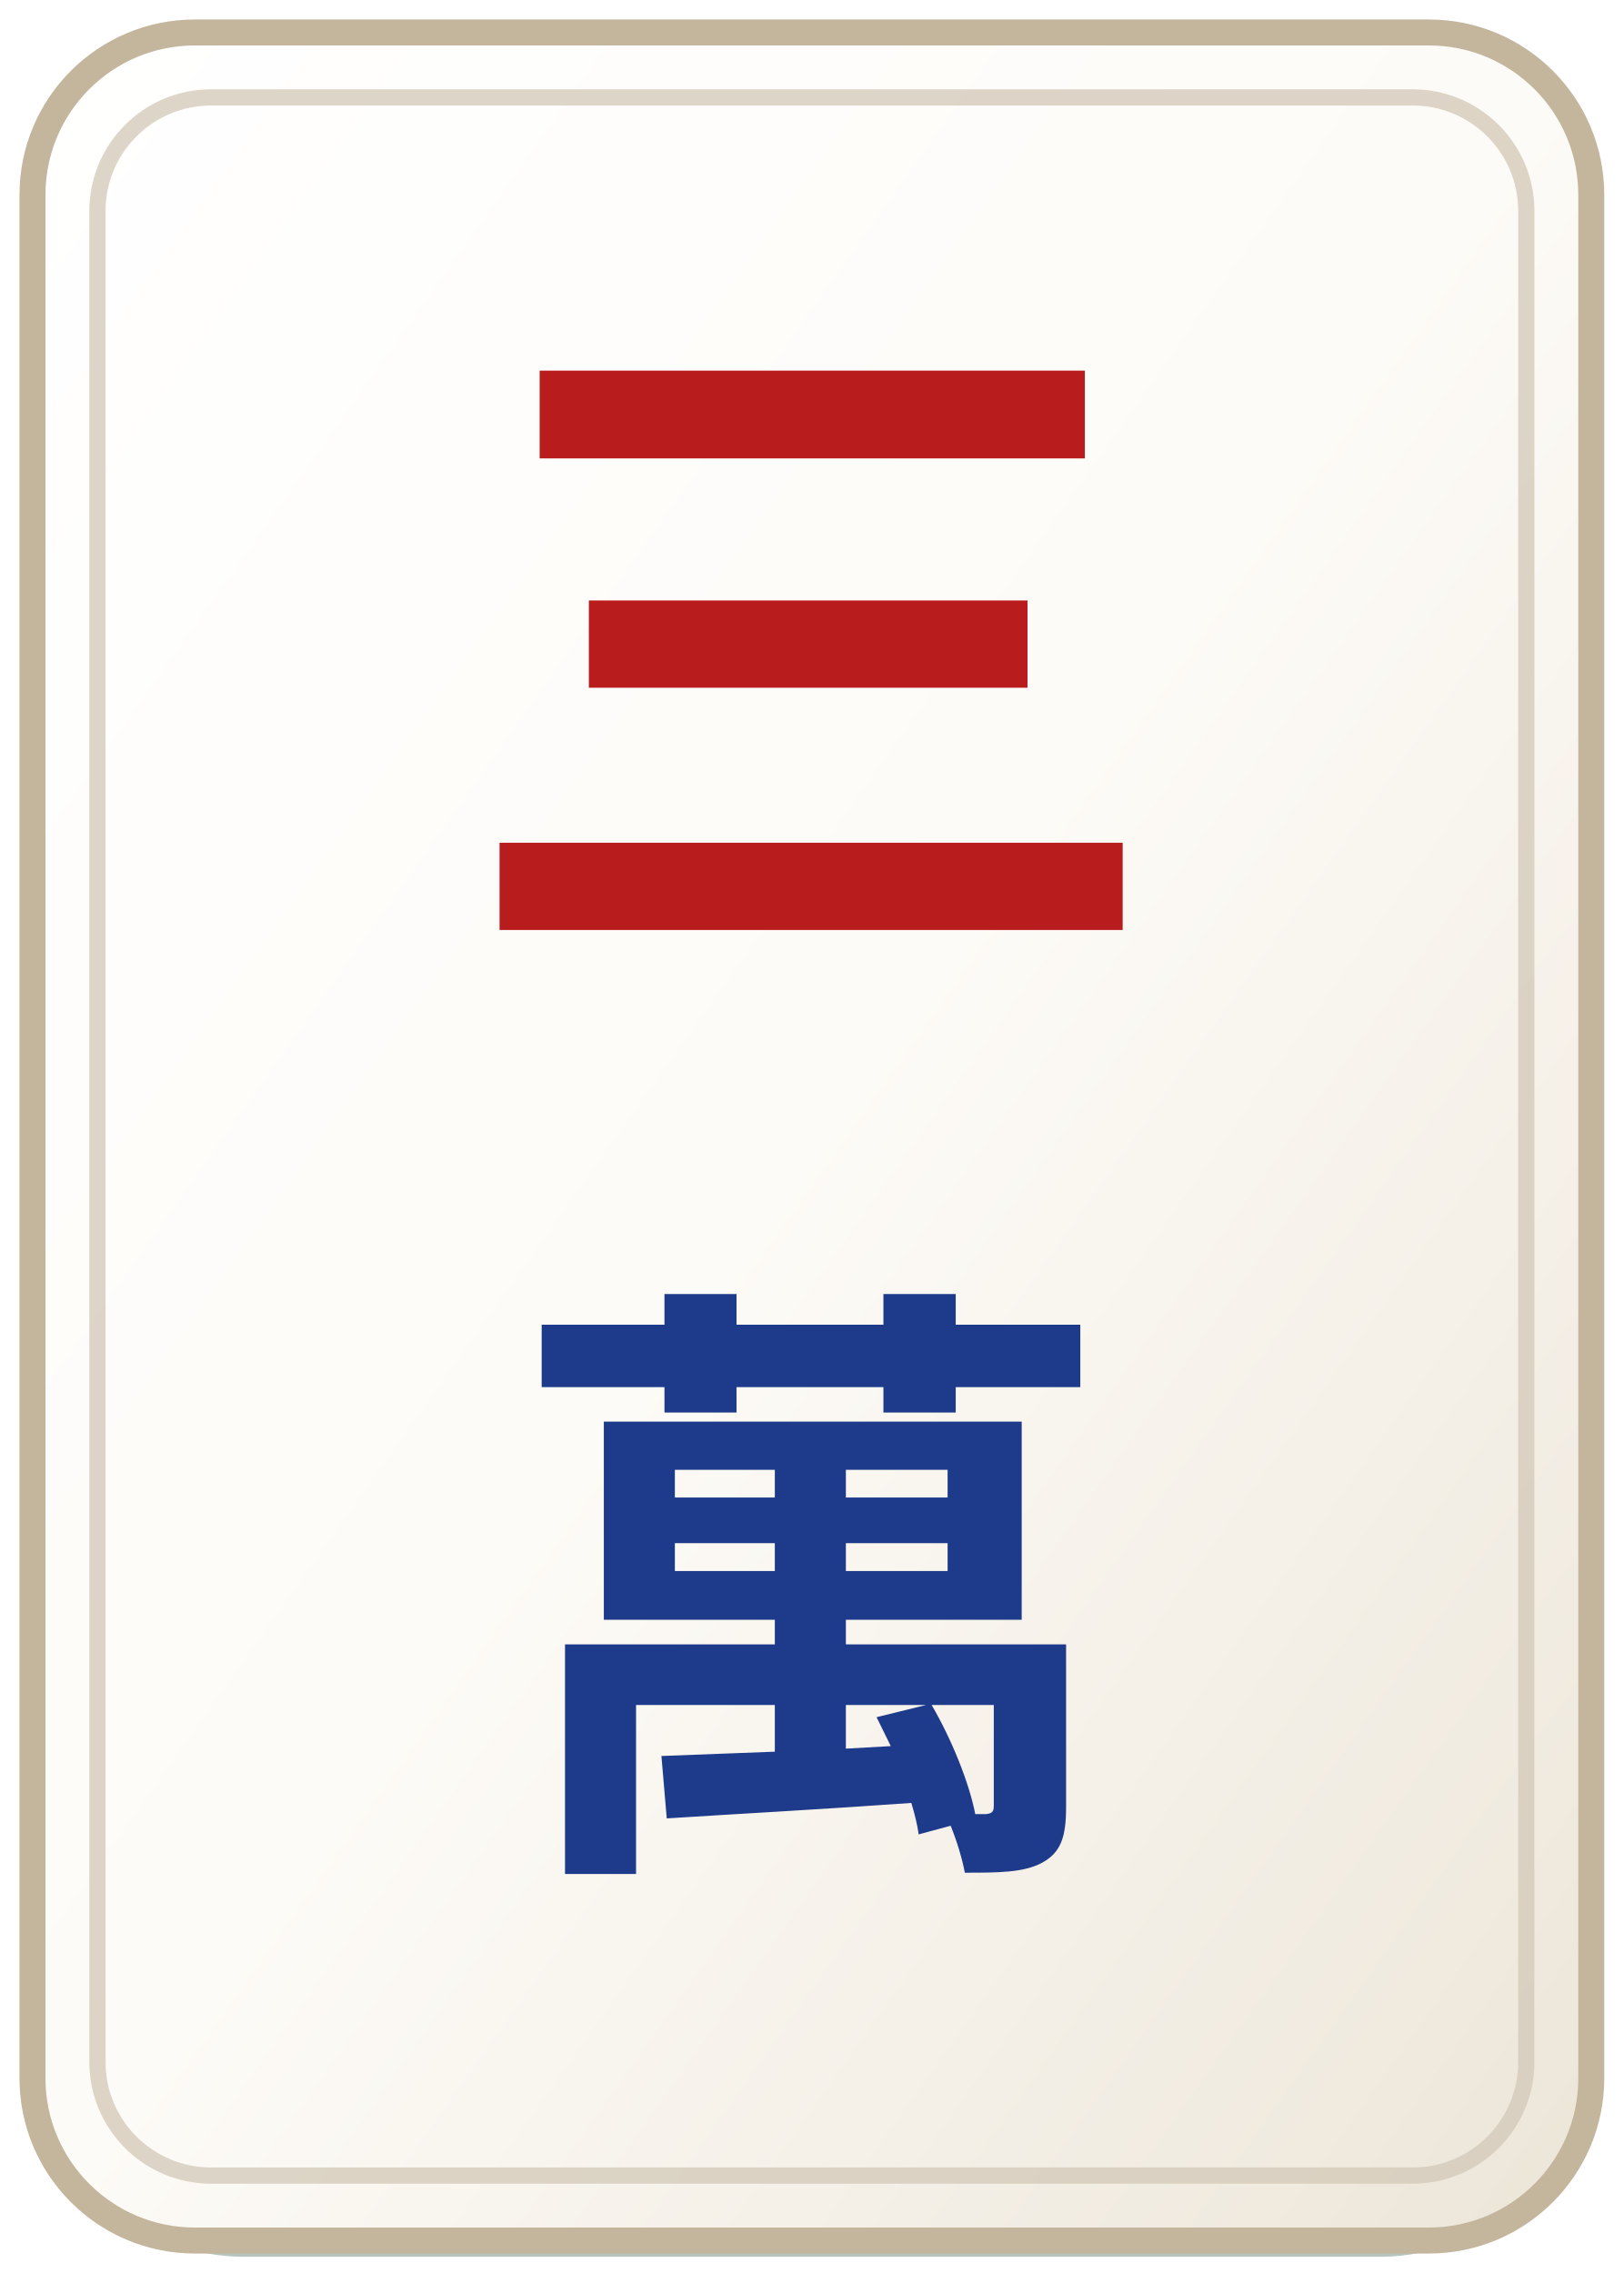
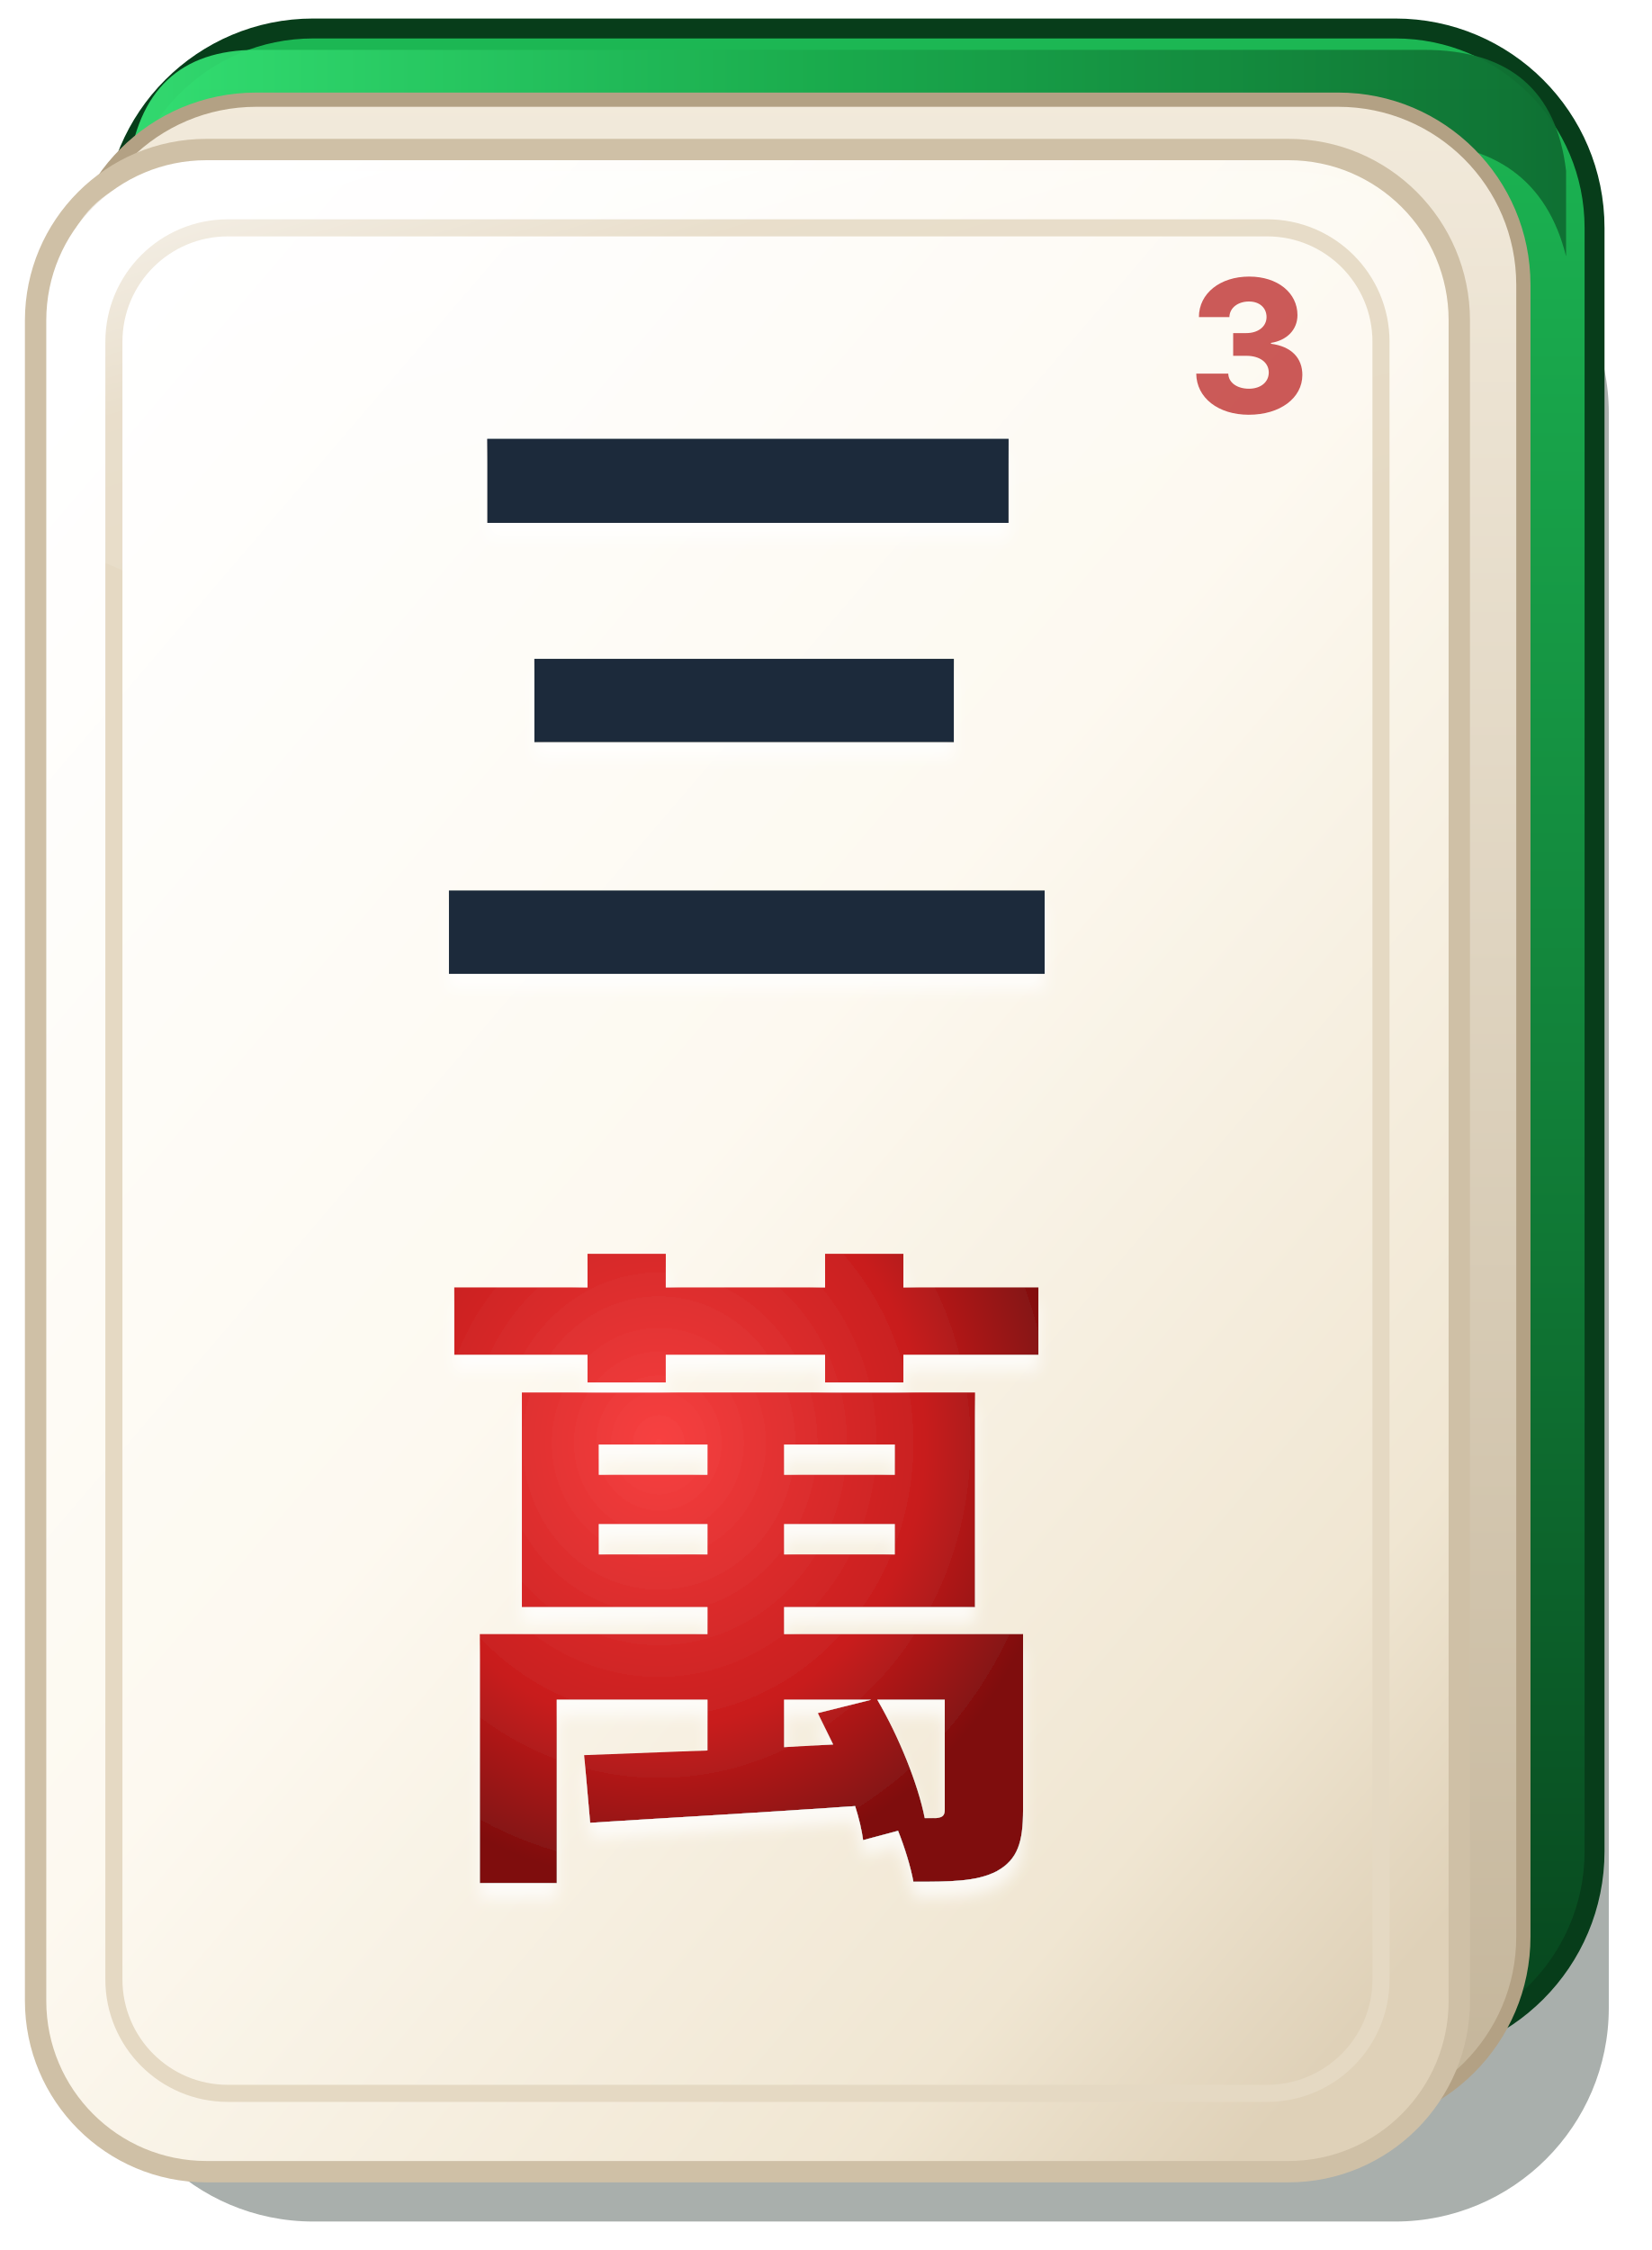
- <svg xmlns="http://www.w3.org/2000/svg" viewBox="0 0 100 140" width="100" height="140">
+ <svg xmlns="http://www.w3.org/2000/svg" viewBox="0 0 116 158" width="116" height="158">
  <defs>
-     <linearGradient id="ivoryGrad" x1="0%" y1="0%" x2="100%" y2="100%">
+     <linearGradient id="jadeTop" x1="0%" y1="0%" x2="100%" y2="0%">
+       <stop offset="0%" stop-color="#34e073" />
+       <stop offset="50%" stop-color="#19a84b" />
+       <stop offset="100%" stop-color="#0f6d31" />
+     </linearGradient>
+     <linearGradient id="jadeSide" x1="0%" y1="0%" x2="0%" y2="100%">
+       <stop offset="0%" stop-color="#1cb854" />
+       <stop offset="60%" stop-color="#107835" />
+       <stop offset="100%" stop-color="#07441d" />
+     </linearGradient>
+     <linearGradient id="ivorySide" x1="0%" y1="0%" x2="0%" y2="100%">
+       <stop offset="0%" stop-color="#f2eadb" />
+       <stop offset="100%" stop-color="#c4b59a" />
+     </linearGradient>
+     <linearGradient id="ivoryFace" x1="12%" y1="4%" x2="88%" y2="96%">
      <stop offset="0%" stop-color="#ffffff" />
-       <stop offset="50%" stop-color="#fdfbf7" />
-       <stop offset="100%" stop-color="#ece5d8" />
+       <stop offset="48%" stop-color="#fdf9f0" />
+       <stop offset="86%" stop-color="#f0e6d2" />
+       <stop offset="100%" stop-color="#dfd1b8" />
    </linearGradient>
-     <linearGradient id="jadeGrad" x1="0%" y1="0%" x2="100%" y2="100%">
-       <stop offset="0%" stop-color="#1b5e3a" />
-       <stop offset="100%" stop-color="#0b3820" />
+     <linearGradient id="gloss" x1="0%" y1="0%" x2="60%" y2="85%">
+       <stop offset="0%" stop-color="#ffffff" stop-opacity="0.72" />
+       <stop offset="35%" stop-color="#ffffff" stop-opacity="0.14" />
+       <stop offset="100%" stop-color="#ffffff" stop-opacity="0" />
    </linearGradient>
-     <radialGradient id="dotRed" cx="35%" cy="30%" r="70%">
-       <stop offset="0%" stop-color="#ff4d4f" />
-       <stop offset="100%" stop-color="#b91c1c" />
+     <radialGradient id="cRed" cx="35%" cy="30%" r="70%">
+       <stop offset="0%" stop-color="#f84242" />
+       <stop offset="65%" stop-color="#c81e1e" />
+       <stop offset="100%" stop-color="#7f1010" />
    </radialGradient>
-     <radialGradient id="dotGreen" cx="35%" cy="30%" r="70%">
-       <stop offset="0%" stop-color="#10b981" />
-       <stop offset="100%" stop-color="#047857" />
+     <radialGradient id="cGreen" cx="35%" cy="30%" r="70%">
+       <stop offset="0%" stop-color="#22c55e" />
+       <stop offset="65%" stop-color="#15803d" />
+       <stop offset="100%" stop-color="#064e3b" />
    </radialGradient>
-     <radialGradient id="dotBlue" cx="35%" cy="30%" r="70%">
+     <radialGradient id="cBlue" cx="35%" cy="30%" r="70%">
      <stop offset="0%" stop-color="#3b82f6" />
-       <stop offset="100%" stop-color="#1d4ed8" />
+       <stop offset="65%" stop-color="#1d4ed8" />
+       <stop offset="100%" stop-color="#172554" />
    </radialGradient>
+     <linearGradient id="bamGreen" x1="0%" y1="0%" x2="100%" y2="0%">
+       <stop offset="0%" stop-color="#0d6630" />
+       <stop offset="38%" stop-color="#22c55e" />
+       <stop offset="72%" stop-color="#15803d" />
+       <stop offset="100%" stop-color="#064e24" />
+     </linearGradient>
+     <linearGradient id="bamRed" x1="0%" y1="0%" x2="100%" y2="0%">
+       <stop offset="0%" stop-color="#8c1515" />
+       <stop offset="40%" stop-color="#ef4444" />
+       <stop offset="100%" stop-color="#7f1010" />
+     </linearGradient>
+     <linearGradient id="bamBlue" x1="0%" y1="0%" x2="100%" y2="0%">
+       <stop offset="0%" stop-color="#1e3a8a" />
+       <stop offset="42%" stop-color="#3b82f6" />
+       <stop offset="100%" stop-color="#172554" />
+     </linearGradient>
+     <filter id="engrave" x="-8%" y="-8%" width="116%" height="116%">
+       <feDropShadow dx="0" dy="1.1" stdDeviation="0.5" flood-color="#ffffff" flood-opacity="0.75" />
+     </filter>
  </defs>
-   <rect x="3" y="5" width="94" height="134" rx="12" fill="#0b3820" opacity="0.3" />
-   <rect x="2" y="2" width="96" height="136" rx="10" fill="url(#ivoryGrad)" stroke="#c4b59d" stroke-width="1.6" />
-   <rect x="6" y="6" width="88" height="128" rx="7" fill="none" stroke="#d5cbba" stroke-width="1" opacity="0.8" />
-   <text x="50" y="56" font-family="'KaiTi', 'SimSun', 'Songti SC', serif" font-size="44" font-weight="900" text-anchor="middle" fill="#b91c1c">三</text>
-   <text x="50" y="112" font-family="'KaiTi', 'SimSun', 'Songti SC', serif" font-size="38" font-weight="900" text-anchor="middle" fill="#1e3a8a">萬</text>
+   <rect x="7" y="14" width="106" height="142" rx="15" fill="#03140b" opacity="0.34" />
+   <rect x="8" y="2" width="104" height="142" rx="14" fill="url(#jadeSide)" stroke="#073d1a" stroke-width="1.4" />
+   <path d="M18 3.5 H100 Q109 3.5 110 12 V18 Q108 10 99 10 H16 Q10 10 9 16 V12 Q10 3.5 18 3.5 Z" fill="url(#jadeTop)" opacity="0.95" />
+   <rect x="5" y="7" width="102" height="142" rx="13" fill="url(#ivorySide)" stroke="#b3a184" stroke-width="1" />
+   <rect x="2.5" y="10.5" width="100" height="142" rx="12" fill="url(#ivoryFace)" stroke="#cfc0a6" stroke-width="1.5" />
+   <rect x="8" y="16" width="89" height="131" rx="8" fill="none" stroke="#e5d9c3" stroke-width="1.2" />
+   <path d="M14 12 H90 Q100 12 100 22 V48 Q56 62 4 38 V22 Q4 12 14 12 Z" fill="url(#gloss)" />
+   <g filter="url(#engrave)">
+     <text x="52.5" y="67" text-anchor="middle" font-family="'STKaiti','KaiTi','Songti SC','SimSun',serif" font-size="48" font-weight="900" fill="#1e293b">三</text>
+     <text x="52.5" y="128" text-anchor="middle" font-family="'STKaiti','KaiTi','Songti SC','SimSun',serif" font-size="47" font-weight="900" fill="url(#cRed)">萬</text>
+   </g>
+   <text x="92" y="29" text-anchor="end" font-family="system-ui, -apple-system, sans-serif" font-size="13" font-weight="800" fill="#b91c1c" opacity="0.72">3</text>
</svg>
